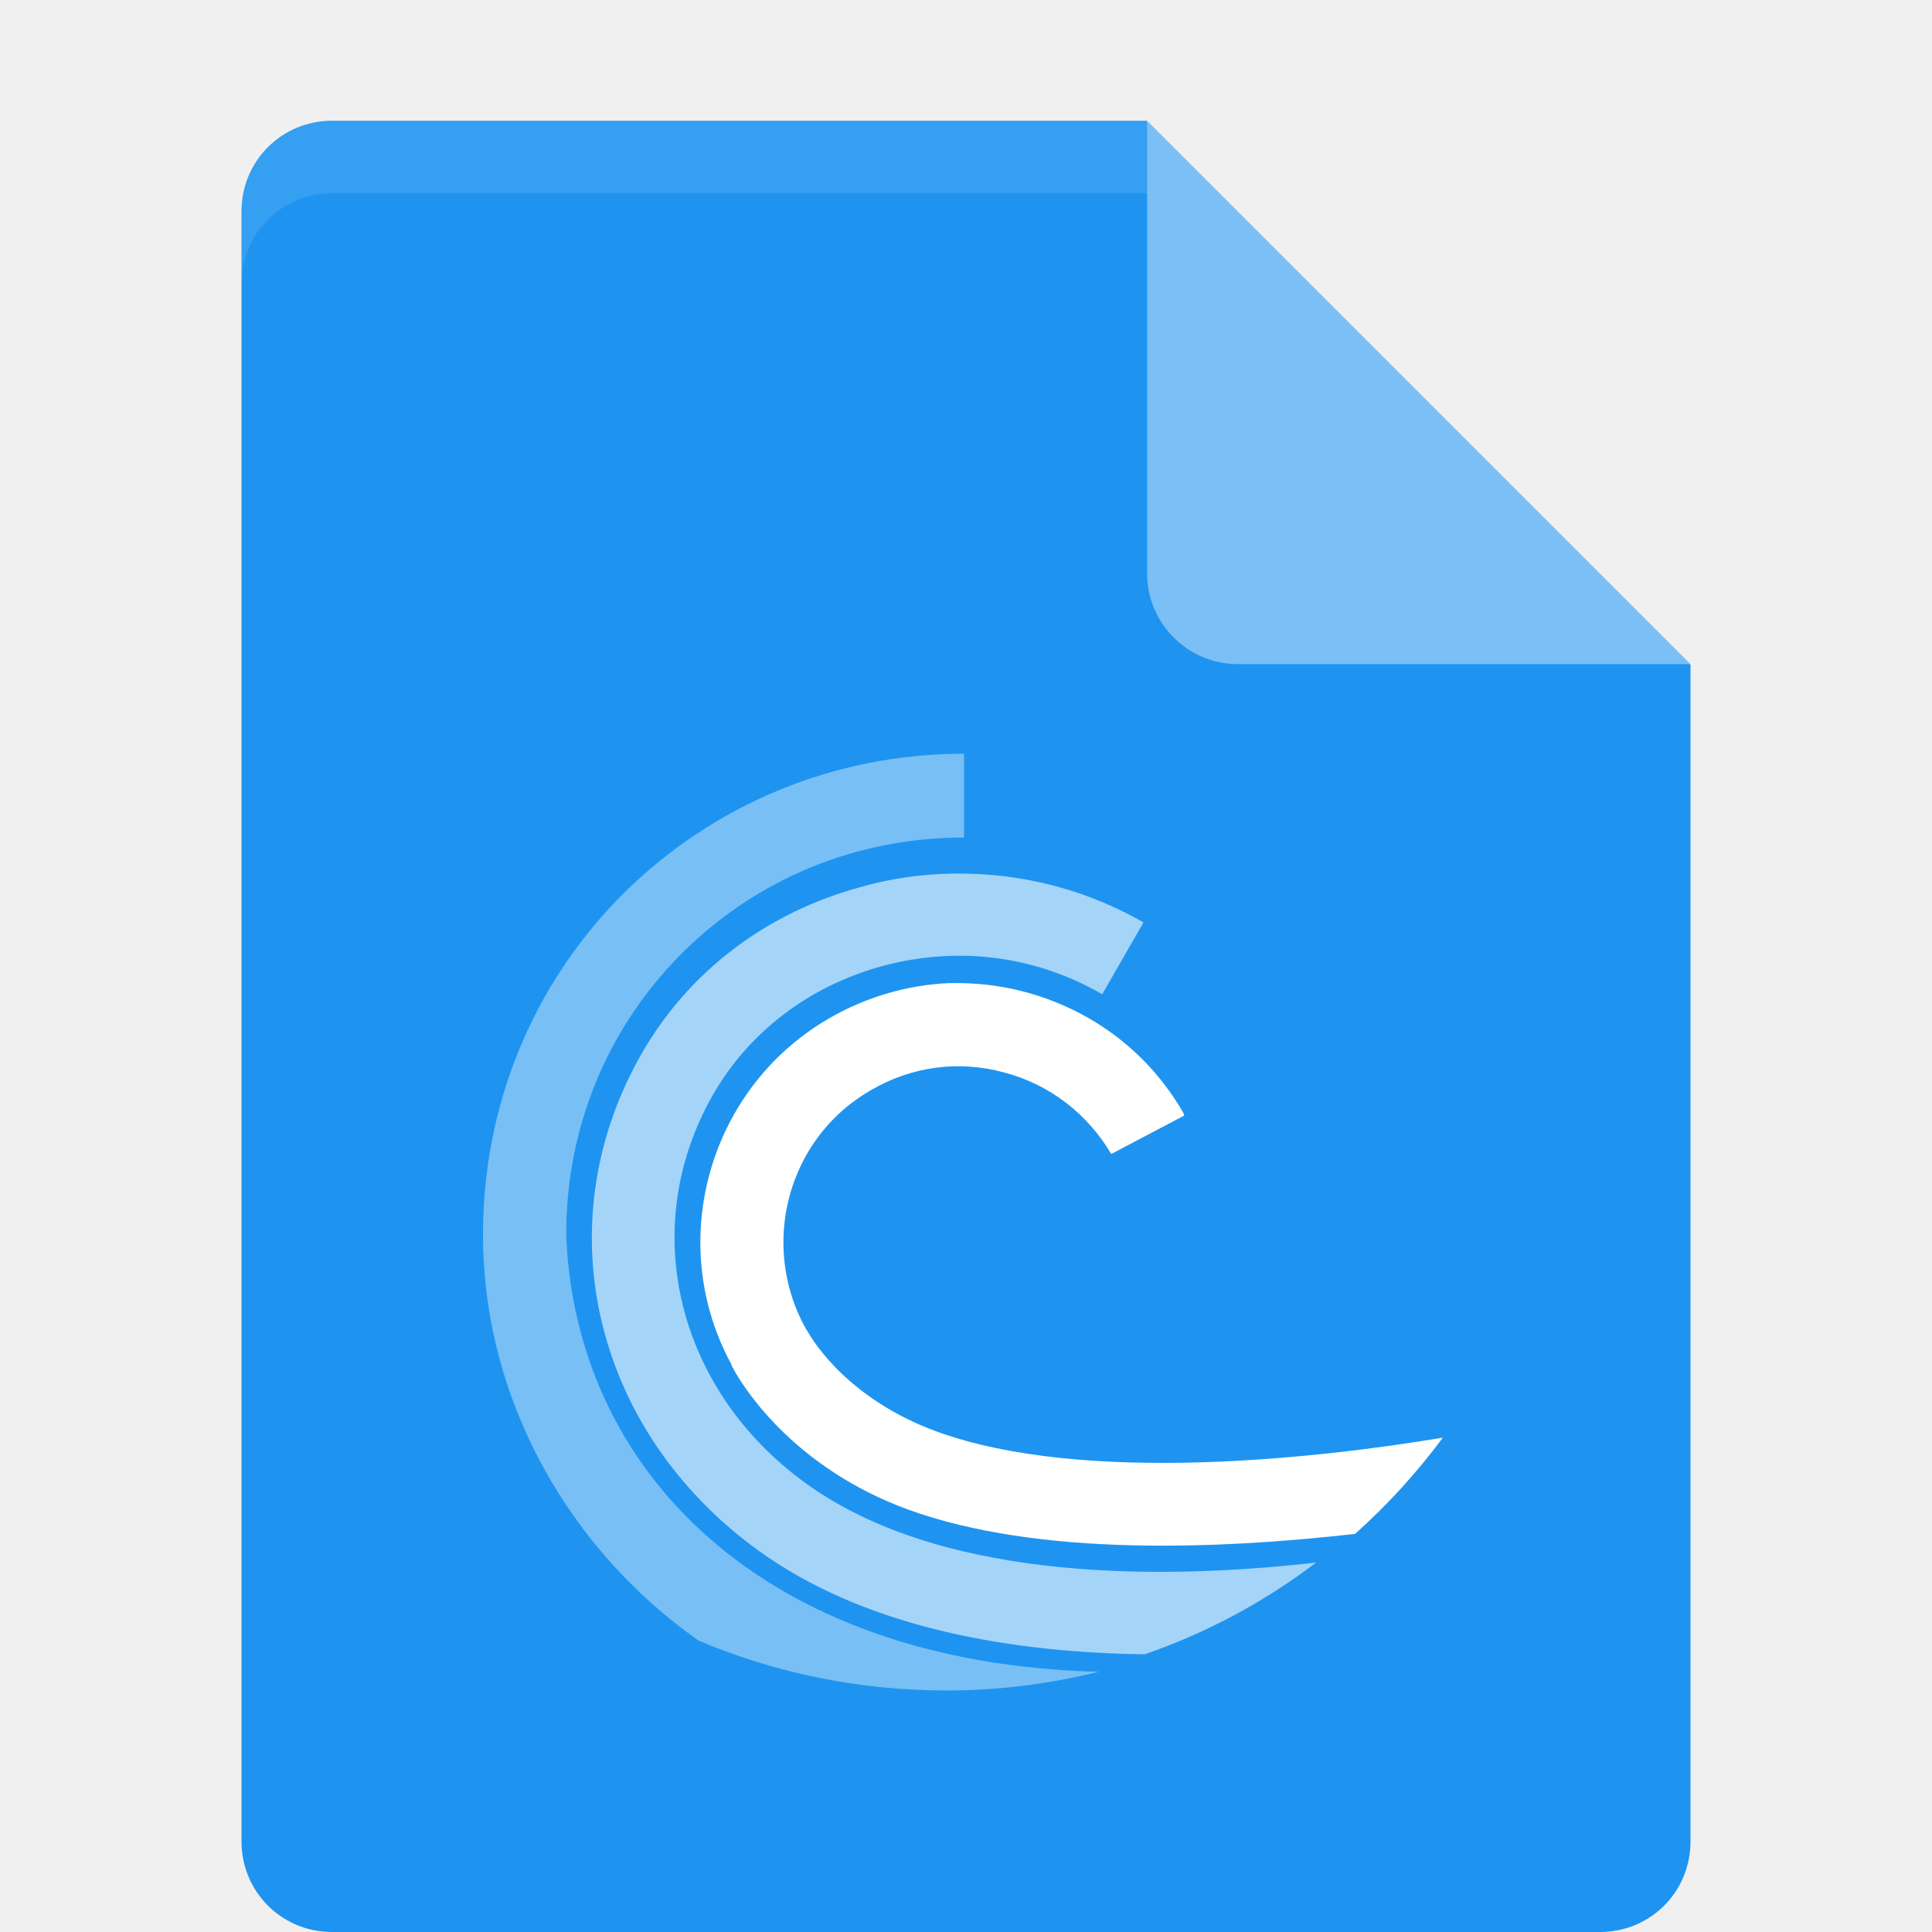
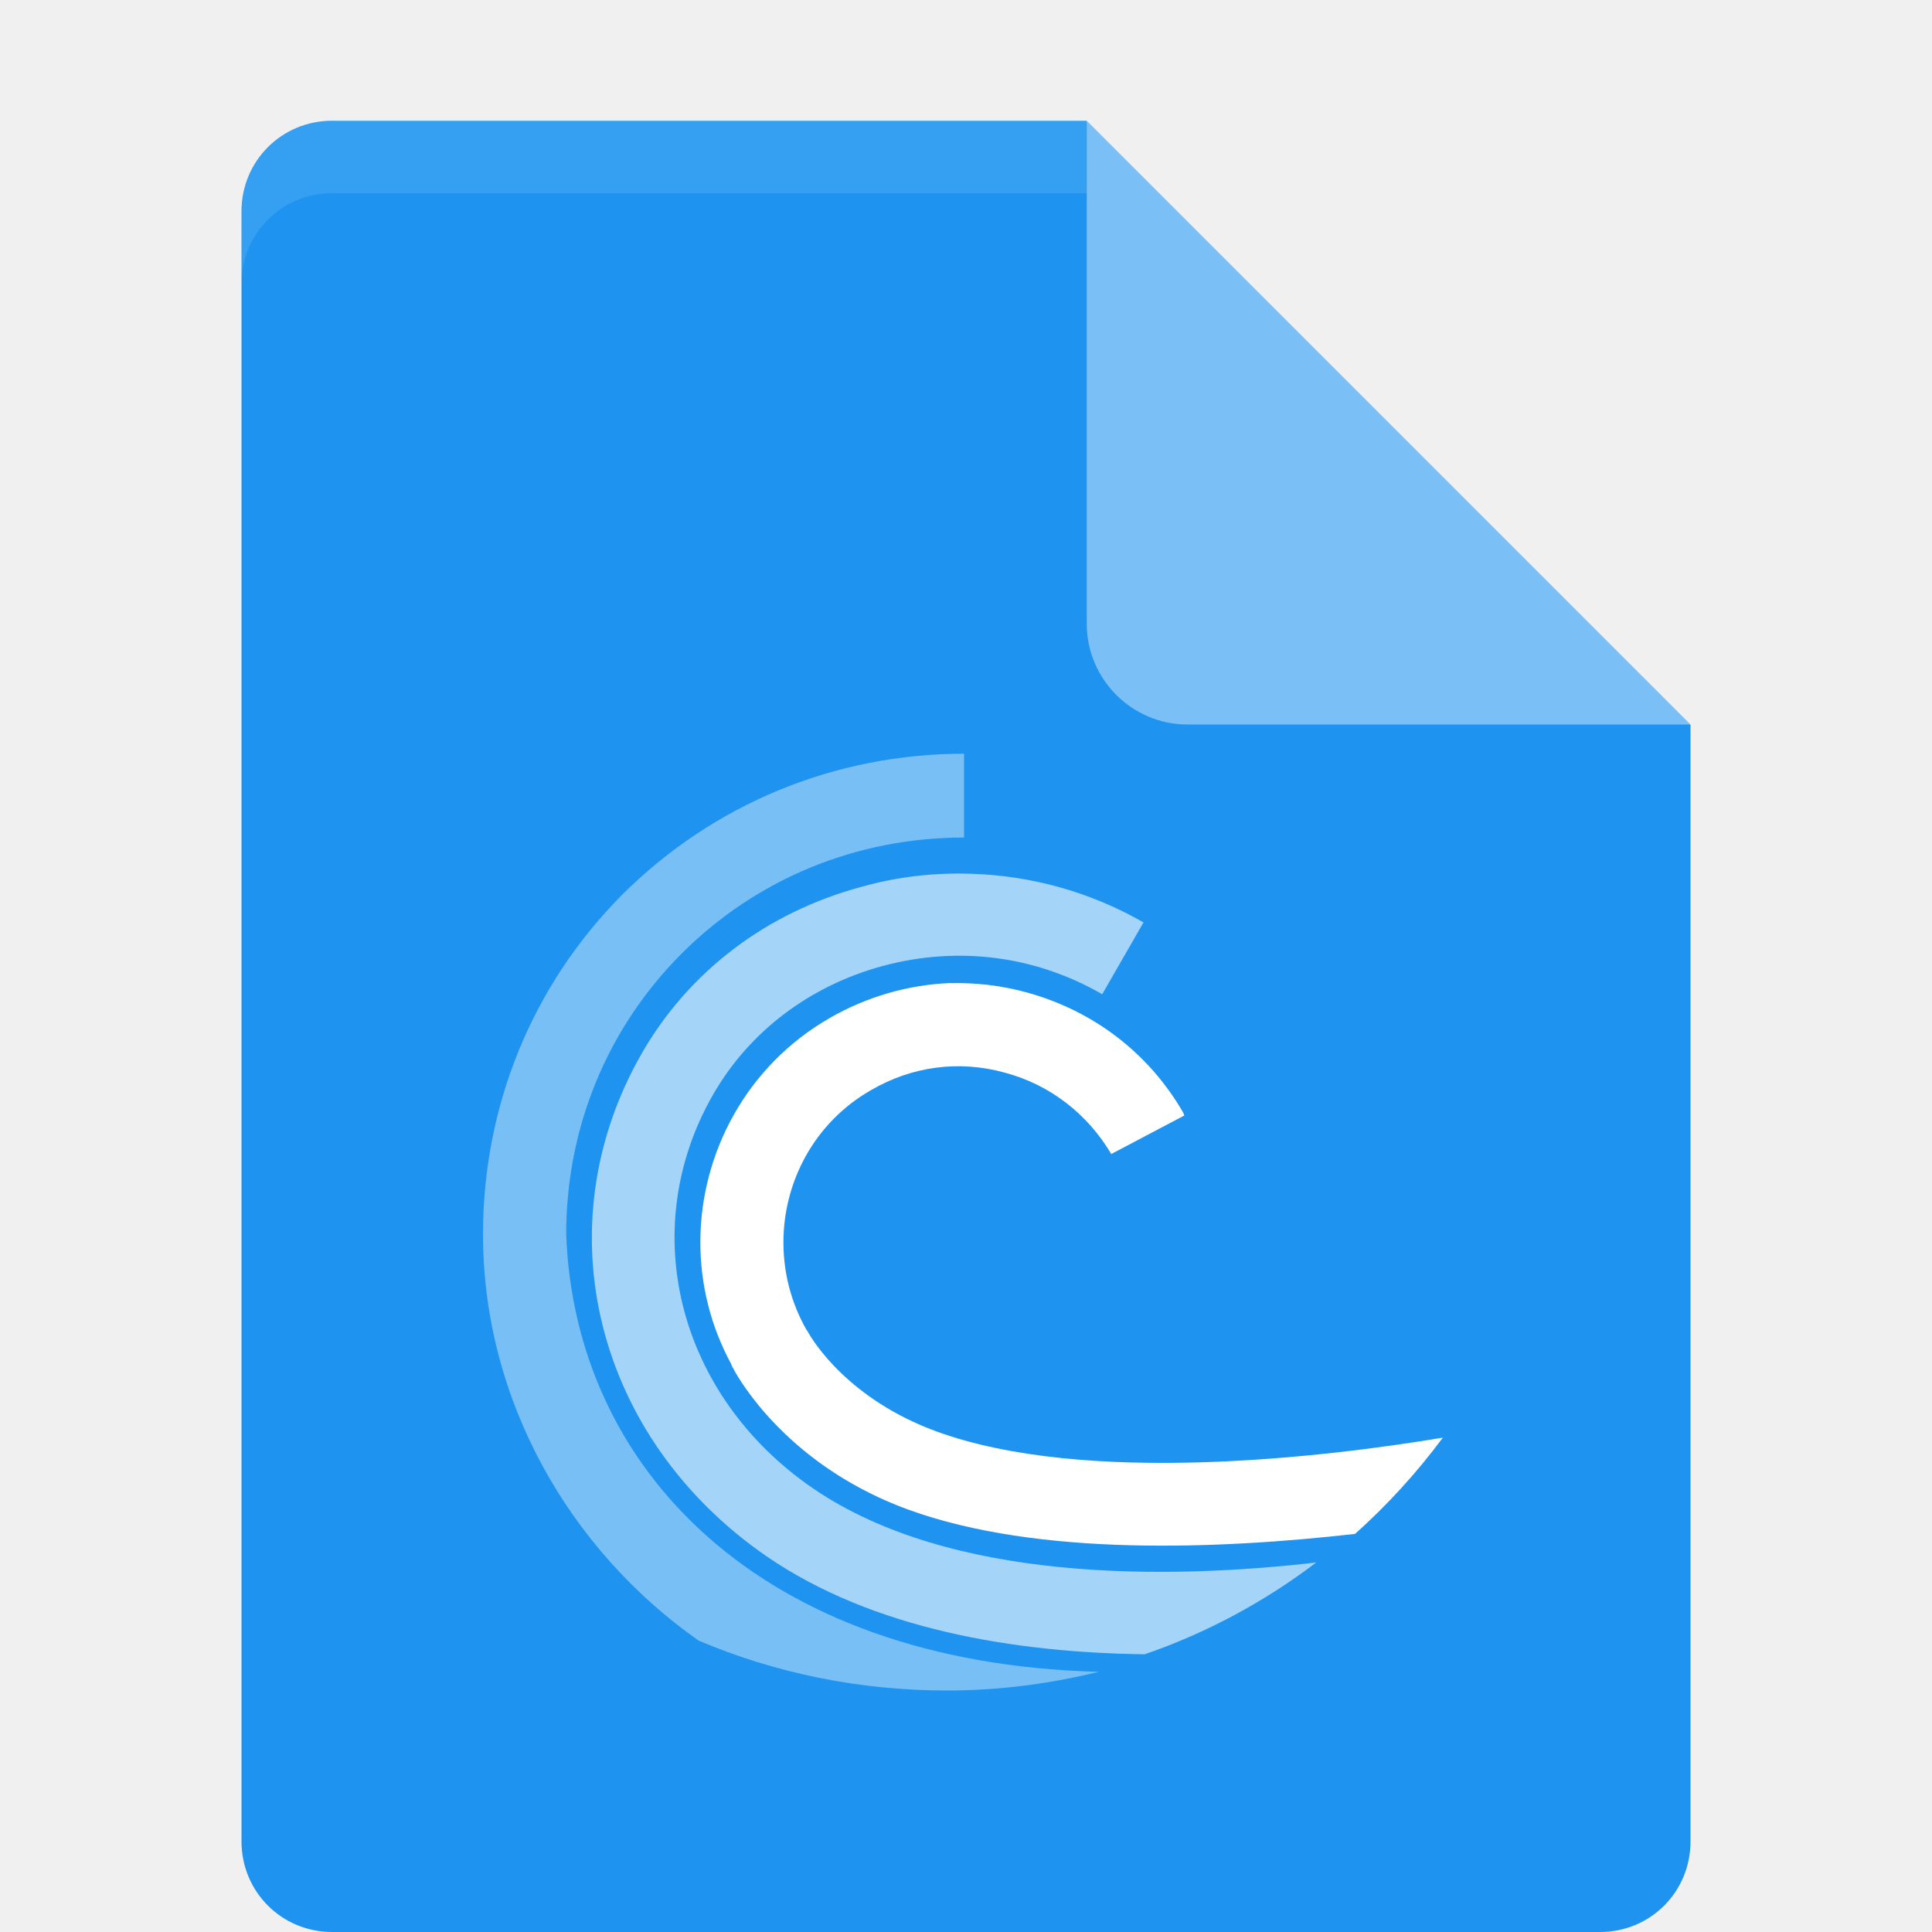
- <svg xmlns="http://www.w3.org/2000/svg" id="svg2" height="16px" width="16px" version="1.1" viewBox="0 0 16 16">
-   <path id="path5" fill="#1e94f0" d="m2.75 1c-0.417 0-0.75 0.333-0.75 0.75v13.5c0 0.417 0.333 0.75 0.75 0.75h10.5c0.418 0 0.75-0.332 0.75-0.75v-9.75l-4.125-0.375-0.375-4.125z" />
-   <path id="path7" fill="#7abff5" d="m9.5 1v3.75c0 0.413 0.337 0.75 0.75 0.75h3.75z" />
-   <g id="g4147" fill="#fff" transform="translate(-.1 .10005)">
-     <path id="path9" fill-opacity=".4" d="m8.084 6.142c-1.073 0-2.077 0.417-2.831 1.167-0.745 0.75-1.153 1.748-1.153 2.813 0 1.373 0.717 2.615 1.786 3.365 0.633 0.268 1.327 0.413 2.058 0.413 0.431 0 0.853-0.056 1.256-0.155-2.803-0.071-4.341-1.682-4.411-3.623 0-0.881 0.338-1.706 0.956-2.325 0.619-0.619 1.448-0.961 2.339-0.961z" />
-     <path id="path11" fill-opacity=".6" d="m8.136 7.136c-0.3-0.009-0.6 0.023-0.9 0.108-0.788 0.211-1.434 0.703-1.823 1.383-0.82 1.434-0.384 3.183 1.036 4.162 0.881 0.605 2.053 0.797 3.131 0.811 0.516-0.178 0.994-0.436 1.42-0.76-1.223 0.14-3.023 0.169-4.167-0.614-1.12-0.768-1.467-2.142-0.83-3.257 0.3-0.525 0.802-0.905 1.406-1.069 0.628-0.169 1.27-0.084 1.819 0.234l0.342-0.595c-0.441-0.253-0.933-0.389-1.434-0.403z" />
-     <path id="path13" d="m7.972 8.041c-0.352 0.014-0.694 0.113-1.003 0.291-0.684 0.394-1.069 1.116-1.069 1.856 0 0.347 0.084 0.694 0.258 1.013v0.005s0.005 0.009 0.009 0.014h-0.005s0.005 0.005 0.009 0.009c0.005 0.009 0.014 0.028 0.014 0.028 0.108 0.188 0.525 0.811 1.434 1.144 1.083 0.394 2.587 0.328 3.703 0.202 0.267-0.239 0.511-0.506 0.727-0.797-0.984 0.164-2.963 0.398-4.195-0.052-0.717-0.263-1.017-0.736-1.069-0.834l-0.005-0.005c-0.131-0.23-0.192-0.478-0.192-0.727 0-0.502 0.258-0.994 0.727-1.261 0.338-0.197 0.727-0.248 1.102-0.145 0.375 0.098 0.689 0.342 0.886 0.675l0.605-0.319-0.009-0.023c-0.286-0.497-0.75-0.848-1.303-0.998-0.206-0.056-0.417-0.08-0.623-0.075z" />
+ <svg xmlns="http://www.w3.org/2000/svg" viewBox="0 0 16 16" version="1.1" width="16px" height="16px" id="svg2">
+   <defs id="defs13" />
+   <path style="fill:#1e94f0" d="M 2.75,1 C 2.333,1 2,1.333 2,1.75 l 0,13.5 C 2,15.667 2.333,16 2.75,16 l 10.5,0 C 13.668,16 14,15.668 14,15.25 L 14,6 9.875,5.125 9,1 Z" id="path5" />
+   <path style="fill:#7abff5" d="M 9,1 9,5.167 C 9,5.625 9.375,6 9.833,6 L 14,6 Z" id="path7" />
+   <g transform="translate(-.1 .10005)" fill="#fff" id="g4147">
+     <path d="m8.084 6.142c-1.073 0-2.077 0.417-2.831 1.167-0.745 0.75-1.153 1.748-1.153 2.813 0 1.373 0.717 2.615 1.786 3.365 0.633 0.268 1.327 0.413 2.058 0.413 0.431 0 0.853-0.056 1.256-0.155-2.803-0.071-4.341-1.682-4.411-3.623 0-0.881 0.338-1.706 0.956-2.325 0.619-0.619 1.448-0.961 2.339-0.961z" fill-opacity=".4" id="path9" />
+     <path d="m8.136 7.136c-0.3-0.009-0.6 0.023-0.9 0.108-0.788 0.211-1.434 0.703-1.823 1.383-0.82 1.434-0.384 3.183 1.036 4.162 0.881 0.605 2.053 0.797 3.131 0.811 0.516-0.178 0.994-0.436 1.42-0.76-1.223 0.14-3.023 0.169-4.167-0.614-1.12-0.768-1.467-2.142-0.83-3.257 0.3-0.525 0.802-0.905 1.406-1.069 0.628-0.169 1.27-0.084 1.819 0.234l0.342-0.595c-0.441-0.253-0.933-0.389-1.434-0.403z" fill-opacity=".6" id="path11" />
+     <path d="m7.972 8.041c-0.352 0.014-0.694 0.113-1.003 0.291-0.684 0.394-1.069 1.116-1.069 1.856 0 0.347 0.084 0.694 0.258 1.013v0.005s0.005 0.009 0.009 0.014h-0.005s0.005 0.005 0.009 0.009c0.005 0.009 0.014 0.028 0.014 0.028 0.108 0.188 0.525 0.811 1.434 1.144 1.083 0.394 2.587 0.328 3.703 0.202 0.267-0.239 0.511-0.506 0.727-0.797-0.984 0.164-2.963 0.398-4.195-0.052-0.717-0.263-1.017-0.736-1.069-0.834l-0.005-0.005c-0.131-0.23-0.192-0.478-0.192-0.727 0-0.502 0.258-0.994 0.727-1.261 0.338-0.197 0.727-0.248 1.102-0.145 0.375 0.098 0.689 0.342 0.886 0.675l0.605-0.319-0.009-0.023c-0.286-0.497-0.75-0.848-1.303-0.998-0.206-0.056-0.417-0.08-0.623-0.075z" id="path13" />
  </g>
-   <path id="path15" fill-opacity=".102" fill="#fff" d="m2.75 1c-0.417 0-0.75 0.333-0.75 0.75v0.6c0-0.417 0.333-0.75 0.75-0.75h6.75v-0.6z" />
+   <path style="fill:#ffffff;fill-opacity:0.102" d="M 2.75,1 C 2.333,1 2,1.333 2,1.75 l 0,0.6 C 2,1.933 2.333,1.6 2.75,1.6 L 9,1.6 9,1 Z" id="path15" />
</svg>
